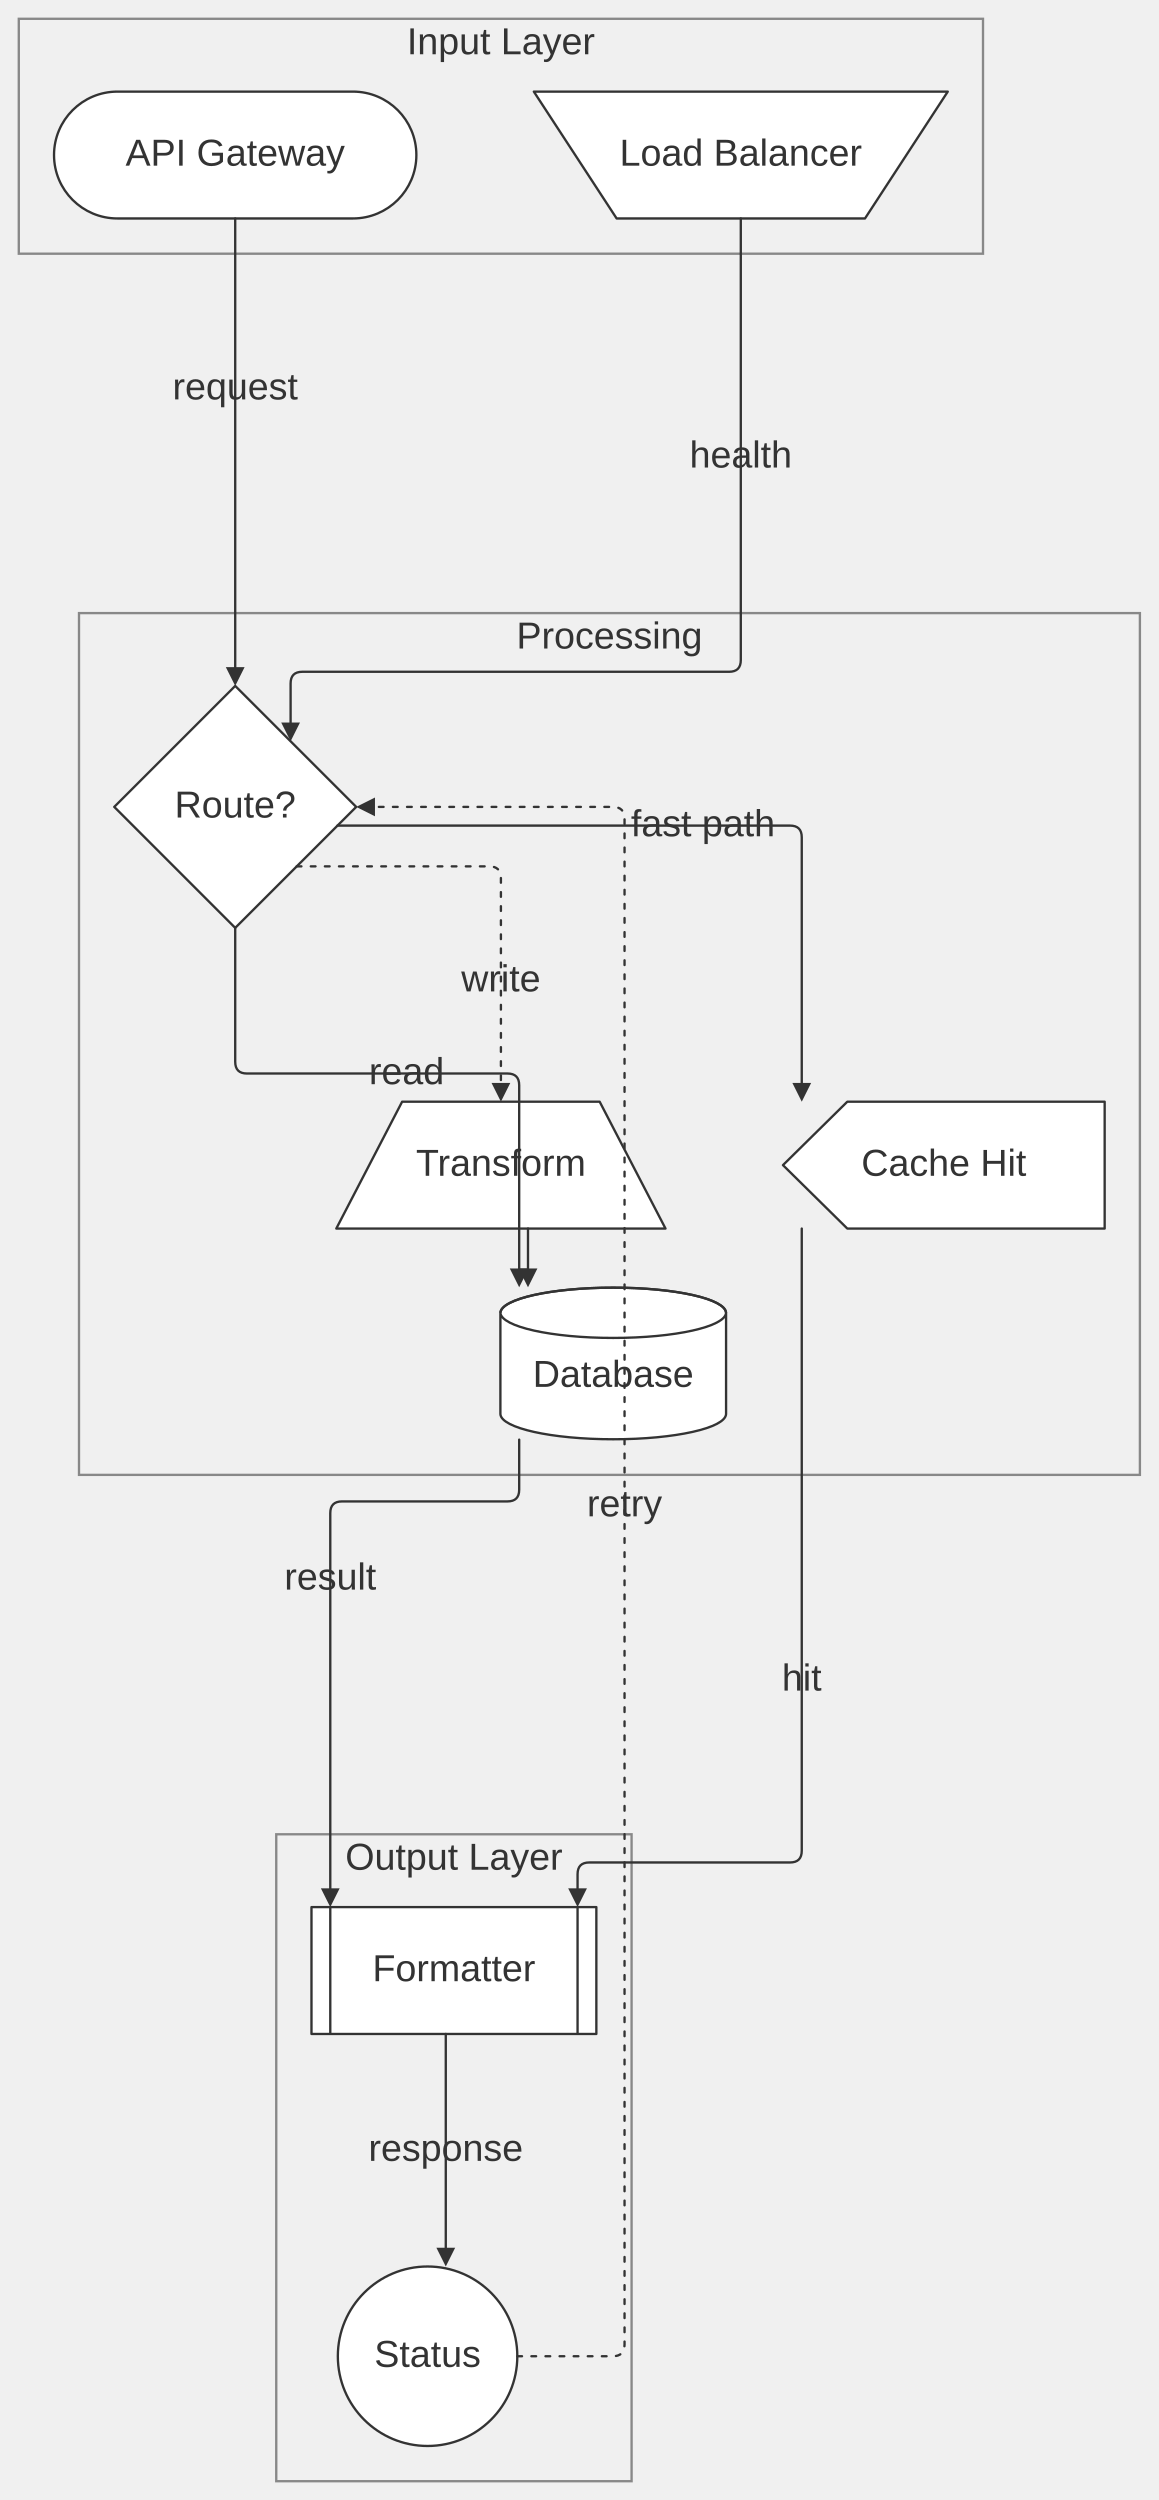
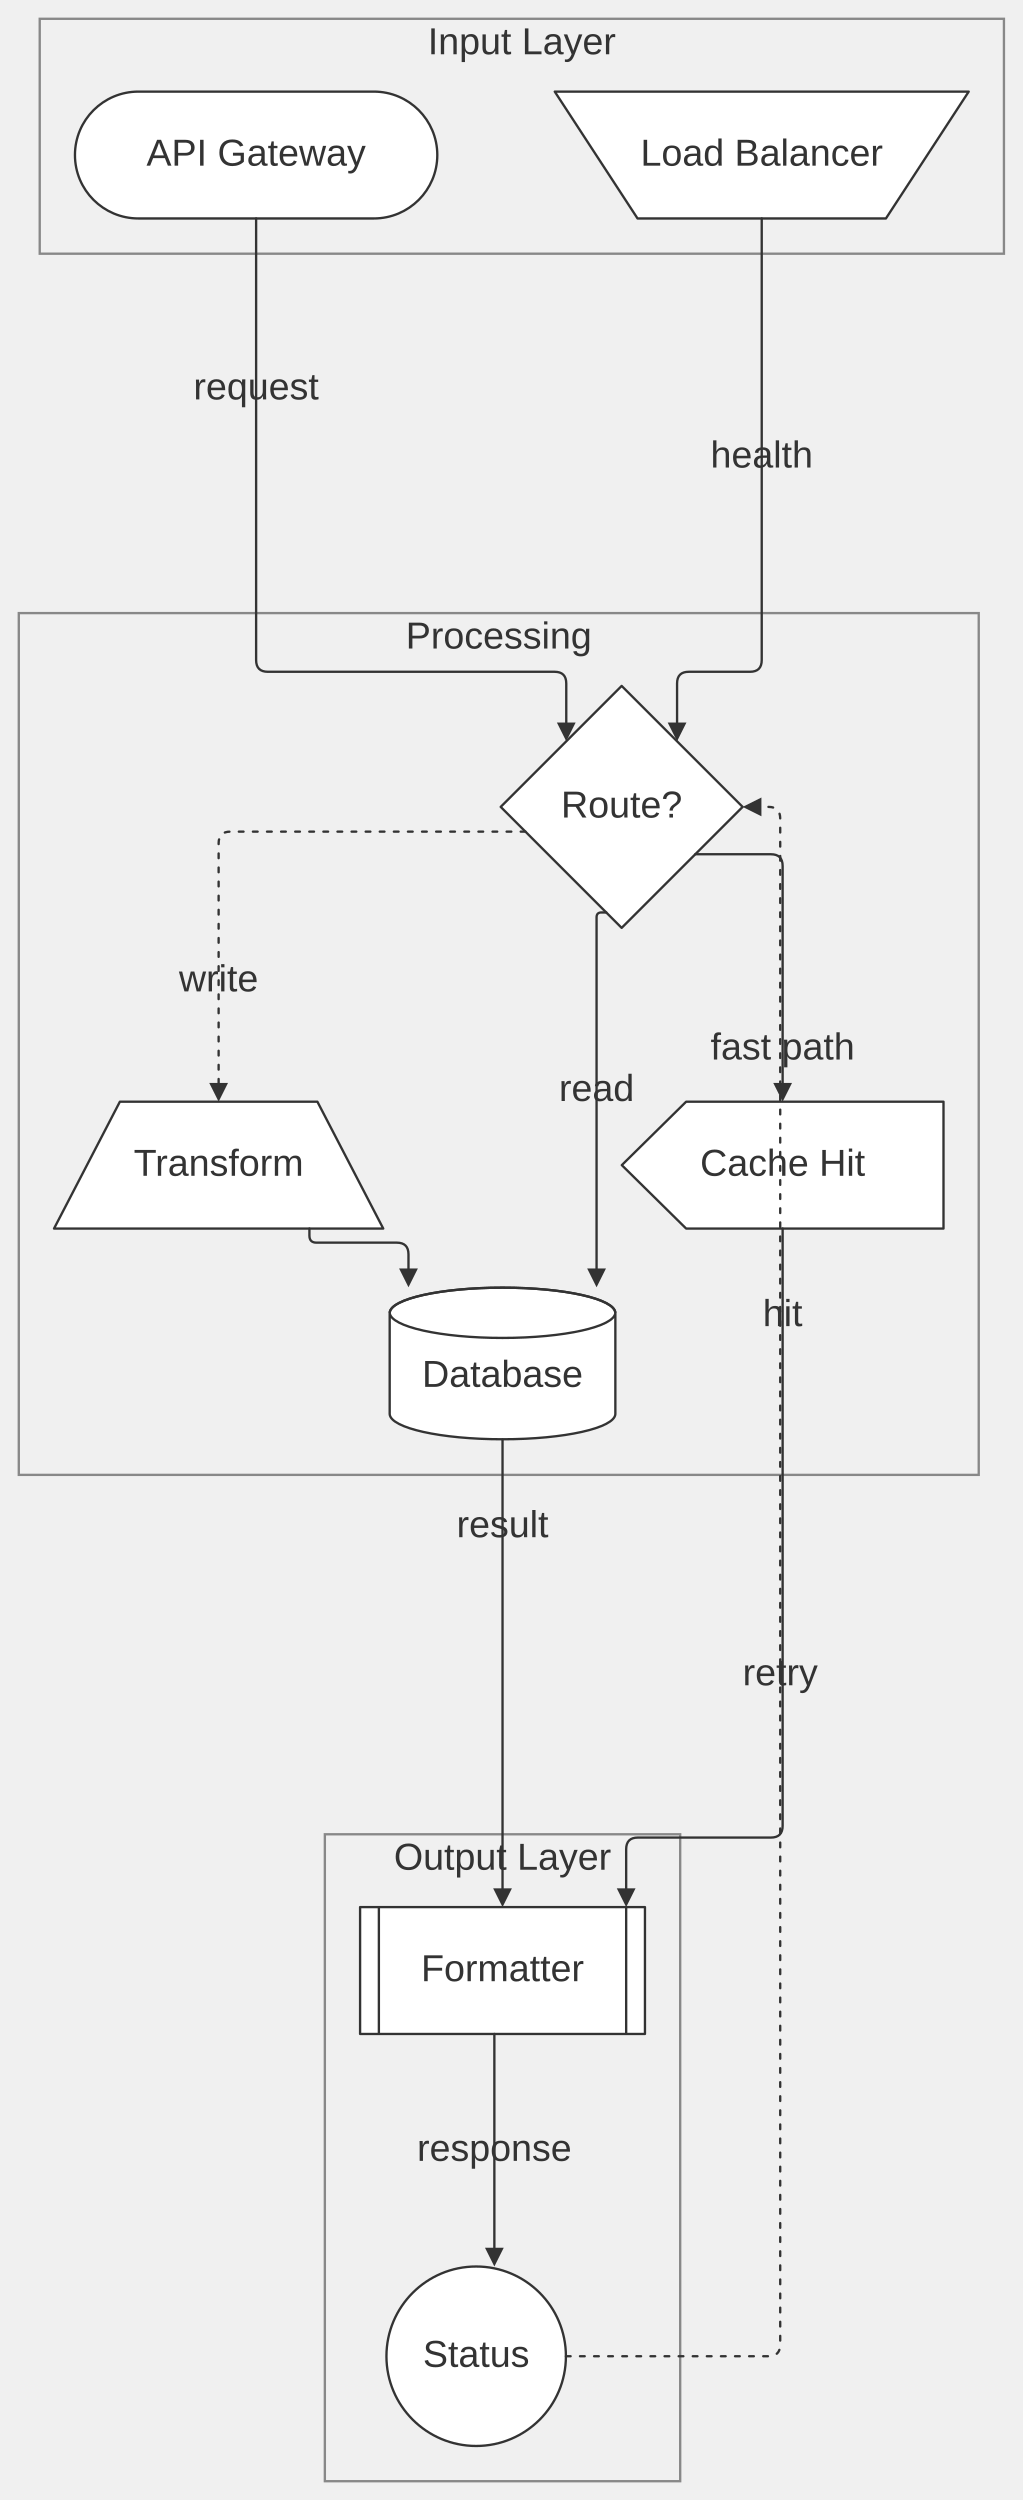
- <svg xmlns="http://www.w3.org/2000/svg" width="100%" viewBox="0 0 493.26 1064.26" style="max-width: 493.26px; background-color: transparent;" font-family="&quot;trebuchet ms&quot;, verdana, arial, sans-serif" font-size="16.00">
+ <svg xmlns="http://www.w3.org/2000/svg" width="100%" viewBox="0 0 435.38 1064.26" style="max-width: 435.38px; background-color: transparent;" font-family="&quot;trebuchet ms&quot;, verdana, arial, sans-serif" font-size="16.00">
  <defs>
    <marker id="arrowhead" viewBox="0 0 10.00 10.00" refX="5.00" refY="5.00" markerWidth="8.00" markerHeight="8.00" orient="auto-start-reverse" markerUnits="userSpaceOnUse">
      <path d="M 0 0 L 10.00 5.00 L 0 10.00 z" fill="#333" />
    </marker>
  </defs>
  <g transform="translate(-20.00,-19.00)">
    <g class="clusters">
-       <rect class="subgraph" x="28.00" y="27.00" width="410.47" height="100.00" fill="none" stroke="#888" stroke-width="1.00" />
-       <text x="233.24" y="31.00" text-anchor="middle" dominant-baseline="hanging" fill="#333">Input Layer</text>
-       <rect class="subgraph" x="137.60" y="799.86" width="151.27" height="275.40" fill="none" stroke="#888" stroke-width="1.00" />
-       <text x="213.24" y="803.86" text-anchor="middle" dominant-baseline="hanging" fill="#333">Output Layer</text>
-       <rect class="subgraph" x="53.63" y="280.00" width="451.63" height="366.86" fill="none" stroke="#888" stroke-width="1.00" />
-       <text x="279.44" y="284.00" text-anchor="middle" dominant-baseline="hanging" fill="#333">Processing</text>
+       <rect class="subgraph" x="36.91" y="27.00" width="410.47" height="100.00" fill="none" stroke="#888" stroke-width="1.00" />
+       <text x="242.14" y="31.00" text-anchor="middle" dominant-baseline="hanging" fill="#333">Input Layer</text>
+       <rect class="subgraph" x="158.29" y="799.86" width="151.27" height="275.40" fill="none" stroke="#888" stroke-width="1.00" />
+       <text x="233.93" y="803.86" text-anchor="middle" dominant-baseline="hanging" fill="#333">Output Layer</text>
+       <rect class="subgraph" x="28.00" y="280.00" width="408.65" height="366.86" fill="none" stroke="#888" stroke-width="1.00" />
+       <text x="232.32" y="284.00" text-anchor="middle" dominant-baseline="hanging" fill="#333">Processing</text>
    </g>
    <g class="nodes">
-       <rect x="43.00" y="58.00" width="154.25" height="54.00" rx="27.00" ry="27.00" fill="white" stroke="#333" stroke-width="1.00" stroke-linejoin="round" />
-       <text x="120.13" y="85.00" text-anchor="middle" dominant-baseline="middle" fill="#333">API Gateway</text>
-       <polygon points="247.25,58.00 423.47,58.00 388.23,112.00 282.50,112.00" fill="white" stroke="#333" stroke-width="1.00" stroke-linejoin="round" />
-       <text x="335.36" y="85.00" text-anchor="middle" dominant-baseline="middle" fill="#333">Load Balancer</text>
-       <polygon points="120.13,311.00 171.63,362.50 120.13,414.00 68.63,362.50" fill="white" stroke="#333" stroke-width="1.00" stroke-linejoin="round" />
-       <text x="120.13" y="362.50" text-anchor="middle" dominant-baseline="middle" fill="#333">Route?</text>
-       <polygon points="191.19,488.00 275.28,488.00 303.31,542.00 163.16,542.00" fill="white" stroke="#333" stroke-width="1.00" stroke-linejoin="round" />
-       <text x="233.24" y="515.00" text-anchor="middle" dominant-baseline="middle" fill="#333">Transform</text>
-       <path d="M233.02,577.86 A48.04,10.86 0 0,0 329.09,577.86 A48.04,10.86 0 0,0 233.02,577.86 L233.02,621.00 A48.04,10.86 0 0,0 329.09,621.00 L329.09,577.86" fill="white" stroke="#333" stroke-width="1.00" stroke-linejoin="round" />
-       <path d="M233.02,577.86 A48.04,10.86 0 0,1 329.09,577.86" fill="none" stroke="#333" stroke-width="1.00" />
-       <text x="281.06" y="604.86" text-anchor="middle" dominant-baseline="middle" fill="#333">Database</text>
-       <polygon points="380.70,488.00 490.26,488.00 490.26,542.00 380.70,542.00 353.31,515.00" fill="white" stroke="#333" stroke-width="1.00" stroke-linejoin="round" />
-       <text x="421.79" y="515.00" text-anchor="middle" dominant-baseline="middle" fill="#333">Cache Hit</text>
-       <ellipse cx="202.02" cy="1022.06" rx="38.20" ry="38.20" fill="white" stroke="#333" stroke-width="1.00" stroke-linejoin="round" />
-       <text x="202.02" y="1022.06" text-anchor="middle" dominant-baseline="middle" fill="#333">Status</text>
-       <rect x="152.60" y="830.86" width="121.27" height="54.00" fill="white" stroke="#333" stroke-width="1.00" stroke-linejoin="round" />
-       <line x1="160.60" y1="830.86" x2="160.60" y2="884.86" stroke="#333" stroke-width="1.00" />
-       <line x1="265.87" y1="830.86" x2="265.87" y2="884.86" stroke="#333" stroke-width="1.00" />
-       <text x="213.24" y="857.86" text-anchor="middle" dominant-baseline="middle" fill="#333">Formatter</text>
+       <rect x="51.91" y="58.00" width="154.25" height="54.00" rx="27.00" ry="27.00" fill="white" stroke="#333" stroke-width="1.00" stroke-linejoin="round" />
+       <text x="129.03" y="85.00" text-anchor="middle" dominant-baseline="middle" fill="#333">API Gateway</text>
+       <polygon points="256.16,58.00 432.38,58.00 397.14,112.00 291.40,112.00" fill="white" stroke="#333" stroke-width="1.00" stroke-linejoin="round" />
+       <text x="344.27" y="85.00" text-anchor="middle" dominant-baseline="middle" fill="#333">Load Balancer</text>
+       <polygon points="284.64,311.00 336.14,362.50 284.64,414.00 233.15,362.50" fill="white" stroke="#333" stroke-width="1.00" stroke-linejoin="round" />
+       <text x="284.64" y="362.50" text-anchor="middle" dominant-baseline="middle" fill="#333">Route?</text>
+       <polygon points="71.03,488.00 155.12,488.00 183.15,542.00 43.00,542.00" fill="white" stroke="#333" stroke-width="1.00" stroke-linejoin="round" />
+       <text x="113.07" y="515.00" text-anchor="middle" dominant-baseline="middle" fill="#333">Transform</text>
+       <path d="M185.89,577.86 A48.04,10.86 0 0,0 281.96,577.86 A48.04,10.86 0 0,0 185.89,577.86 L185.89,621.00 A48.04,10.86 0 0,0 281.96,621.00 L281.96,577.86" fill="white" stroke="#333" stroke-width="1.00" stroke-linejoin="round" />
+       <path d="M185.89,577.86 A48.04,10.86 0 0,1 281.96,577.86" fill="none" stroke="#333" stroke-width="1.00" />
+       <text x="233.93" y="604.86" text-anchor="middle" dominant-baseline="middle" fill="#333">Database</text>
+       <polygon points="312.09,488.00 421.65,488.00 421.65,542.00 312.09,542.00 284.70,515.00" fill="white" stroke="#333" stroke-width="1.00" stroke-linejoin="round" />
+       <text x="353.17" y="515.00" text-anchor="middle" dominant-baseline="middle" fill="#333">Cache Hit</text>
+       <ellipse cx="222.71" cy="1022.06" rx="38.20" ry="38.20" fill="white" stroke="#333" stroke-width="1.00" stroke-linejoin="round" />
+       <text x="222.71" y="1022.06" text-anchor="middle" dominant-baseline="middle" fill="#333">Status</text>
+       <rect x="173.29" y="830.86" width="121.27" height="54.00" fill="white" stroke="#333" stroke-width="1.00" stroke-linejoin="round" />
+       <line x1="181.29" y1="830.86" x2="181.29" y2="884.86" stroke="#333" stroke-width="1.00" />
+       <line x1="286.56" y1="830.86" x2="286.56" y2="884.86" stroke="#333" stroke-width="1.00" />
+       <text x="233.93" y="857.86" text-anchor="middle" dominant-baseline="middle" fill="#333">Formatter</text>
    </g>
    <g class="edgePaths">
-       <path d="M120.13,112.00 L120.13,307.00" stroke="#333" stroke-width="1.00" fill="none" stroke-linecap="round" stroke-linejoin="round" marker-end="url(#arrowhead)" />
-       <path d="M335.36,112.00 L335.36,299.98 Q335.36,304.98 330.36,304.98 L148.71,304.98 Q143.71,304.98 143.71,309.98 L143.71,330.58" stroke="#333" stroke-width="1.00" fill="none" stroke-linecap="round" stroke-linejoin="round" marker-end="url(#arrowhead)" />
-       <path d="M120.13,414.00 L120.13,471.00 Q120.13,476.00 125.13,476.00 L236.02,476.00 Q241.02,476.00 241.02,481.00 L241.02,563.00" stroke="#333" stroke-width="1.00" fill="none" stroke-linecap="round" stroke-linejoin="round" marker-end="url(#arrowhead)" />
-       <path d="M163.67,370.46 L356.31,370.46 Q361.31,370.46 361.31,375.46 L361.31,484.00" stroke="#333" stroke-width="1.00" fill="none" stroke-linecap="round" stroke-linejoin="round" marker-end="url(#arrowhead)" />
-       <path d="M146.31,387.81 L228.24,387.81 Q233.24,387.81 233.24,392.81 L233.24,484.00" stroke="#333" stroke-width="1.00" fill="none" stroke-linecap="round" stroke-linejoin="round" stroke-dasharray="2.00,4.00" marker-end="url(#arrowhead)" />
-       <path d="M244.77,542.00 L244.77,563.00" stroke="#333" stroke-width="1.00" fill="none" stroke-linecap="round" stroke-linejoin="round" marker-end="url(#arrowhead)" />
-       <path d="M241.02,631.86 L241.02,653.16 Q241.02,658.16 236.02,658.16 L165.60,658.16 Q160.60,658.16 160.60,663.16 L160.60,826.86" stroke="#333" stroke-width="1.00" fill="none" stroke-linecap="round" stroke-linejoin="round" marker-end="url(#arrowhead)" />
-       <path d="M361.31,542.00 L361.31,806.86 Q361.31,811.86 356.31,811.86 L270.87,811.86 Q265.87,811.86 265.87,816.86 L265.87,826.86" stroke="#333" stroke-width="1.00" fill="none" stroke-linecap="round" stroke-linejoin="round" marker-end="url(#arrowhead)" />
-       <path d="M209.77,884.86 L209.77,979.86" stroke="#333" stroke-width="1.00" fill="none" stroke-linecap="round" stroke-linejoin="round" marker-end="url(#arrowhead)" />
-       <path d="M240.22,1022.06 L280.87,1022.06 Q285.87,1022.06 285.87,1017.06 L285.87,367.50 Q285.87,362.50 280.87,362.50 L175.63,362.50" stroke="#333" stroke-width="1.00" fill="none" stroke-linecap="round" stroke-linejoin="round" stroke-dasharray="2.00,4.00" marker-end="url(#arrowhead)" />
+       <path d="M129.03,112.00 L129.03,299.98 Q129.03,304.98 134.03,304.98 L256.06,304.98 Q261.06,304.98 261.06,309.98 L261.06,330.58" stroke="#333" stroke-width="1.00" fill="none" stroke-linecap="round" stroke-linejoin="round" marker-end="url(#arrowhead)" />
+       <path d="M344.27,112.00 L344.27,299.98 Q344.27,304.98 339.27,304.98 L313.23,304.98 Q308.23,304.98 308.23,309.98 L308.23,330.58" stroke="#333" stroke-width="1.00" fill="none" stroke-linecap="round" stroke-linejoin="round" marker-end="url(#arrowhead)" />
+       <path d="M278.09,407.44 L276.02,407.44 Q273.96,407.44 273.96,409.50 L273.96,563.00" stroke="#333" stroke-width="1.00" fill="none" stroke-linecap="round" stroke-linejoin="round" marker-end="url(#arrowhead)" />
+       <path d="M315.99,382.66 L348.17,382.66 Q353.17,382.66 353.17,387.66 L353.17,484.00" stroke="#333" stroke-width="1.00" fill="none" stroke-linecap="round" stroke-linejoin="round" marker-end="url(#arrowhead)" />
+       <path d="M243.67,373.03 L118.07,373.03 Q113.07,373.03 113.07,378.03 L113.07,484.00" stroke="#333" stroke-width="1.00" fill="none" stroke-linecap="round" stroke-linejoin="round" stroke-dasharray="2.00,4.00" marker-end="url(#arrowhead)" />
+       <path d="M151.72,542.00 L151.72,545.00 Q151.72,548.00 154.72,548.00 L188.89,548.00 Q193.89,548.00 193.89,553.00 L193.89,563.00" stroke="#333" stroke-width="1.00" fill="none" stroke-linecap="round" stroke-linejoin="round" marker-end="url(#arrowhead)" />
+       <path d="M233.93,631.86 L233.93,826.86" stroke="#333" stroke-width="1.00" fill="none" stroke-linecap="round" stroke-linejoin="round" marker-end="url(#arrowhead)" />
+       <path d="M353.17,542.00 L353.17,796.26 Q353.17,801.26 348.17,801.26 L291.56,801.26 Q286.56,801.26 286.56,806.26 L286.56,826.86" stroke="#333" stroke-width="1.00" fill="none" stroke-linecap="round" stroke-linejoin="round" marker-end="url(#arrowhead)" />
+       <path d="M230.45,884.86 L230.45,979.86" stroke="#333" stroke-width="1.00" fill="none" stroke-linecap="round" stroke-linejoin="round" marker-end="url(#arrowhead)" />
+       <path d="M260.91,1022.06 L347.14,1022.06 Q352.14,1022.06 352.14,1017.06 L352.14,367.50 Q352.14,362.50 347.14,362.50 L340.14,362.50" stroke="#333" stroke-width="1.00" fill="none" stroke-linecap="round" stroke-linejoin="round" stroke-dasharray="2.00,4.00" marker-end="url(#arrowhead)" />
    </g>
    <g class="edgeLabels">
-       <text x="120.13" y="184.50" text-anchor="middle" dominant-baseline="middle" fill="#333">request</text>
-       <text x="335.36" y="213.50" text-anchor="middle" dominant-baseline="middle" fill="#333">health</text>
-       <text x="193.07" y="476.00" text-anchor="middle" dominant-baseline="middle" fill="#333">read</text>
-       <text x="319.26" y="370.46" text-anchor="middle" dominant-baseline="middle" fill="#333">fast path</text>
-       <text x="233.24" y="436.50" text-anchor="middle" dominant-baseline="middle" fill="#333">write</text>
-       <text x="160.60" y="691.15" text-anchor="middle" dominant-baseline="middle" fill="#333">result</text>
-       <text x="361.31" y="734.15" text-anchor="middle" dominant-baseline="middle" fill="#333">hit</text>
-       <text x="209.77" y="934.36" text-anchor="middle" dominant-baseline="middle" fill="#333">response</text>
-       <text x="285.87" y="659.98" text-anchor="middle" dominant-baseline="middle" fill="#333">retry</text>
+       <text x="129.03" y="184.50" text-anchor="middle" dominant-baseline="middle" fill="#333">request</text>
+       <text x="344.27" y="213.50" text-anchor="middle" dominant-baseline="middle" fill="#333">health</text>
+       <text x="273.96" y="483.16" text-anchor="middle" dominant-baseline="middle" fill="#333">read</text>
+       <text x="353.17" y="465.50" text-anchor="middle" dominant-baseline="middle" fill="#333">fast path</text>
+       <text x="113.07" y="436.50" text-anchor="middle" dominant-baseline="middle" fill="#333">write</text>
+       <text x="233.93" y="668.86" text-anchor="middle" dominant-baseline="middle" fill="#333">result</text>
+       <text x="353.17" y="579.00" text-anchor="middle" dominant-baseline="middle" fill="#333">hit</text>
+       <text x="230.45" y="934.36" text-anchor="middle" dominant-baseline="middle" fill="#333">response</text>
+       <text x="352.14" y="731.90" text-anchor="middle" dominant-baseline="middle" fill="#333">retry</text>
    </g>
  </g>
</svg>
